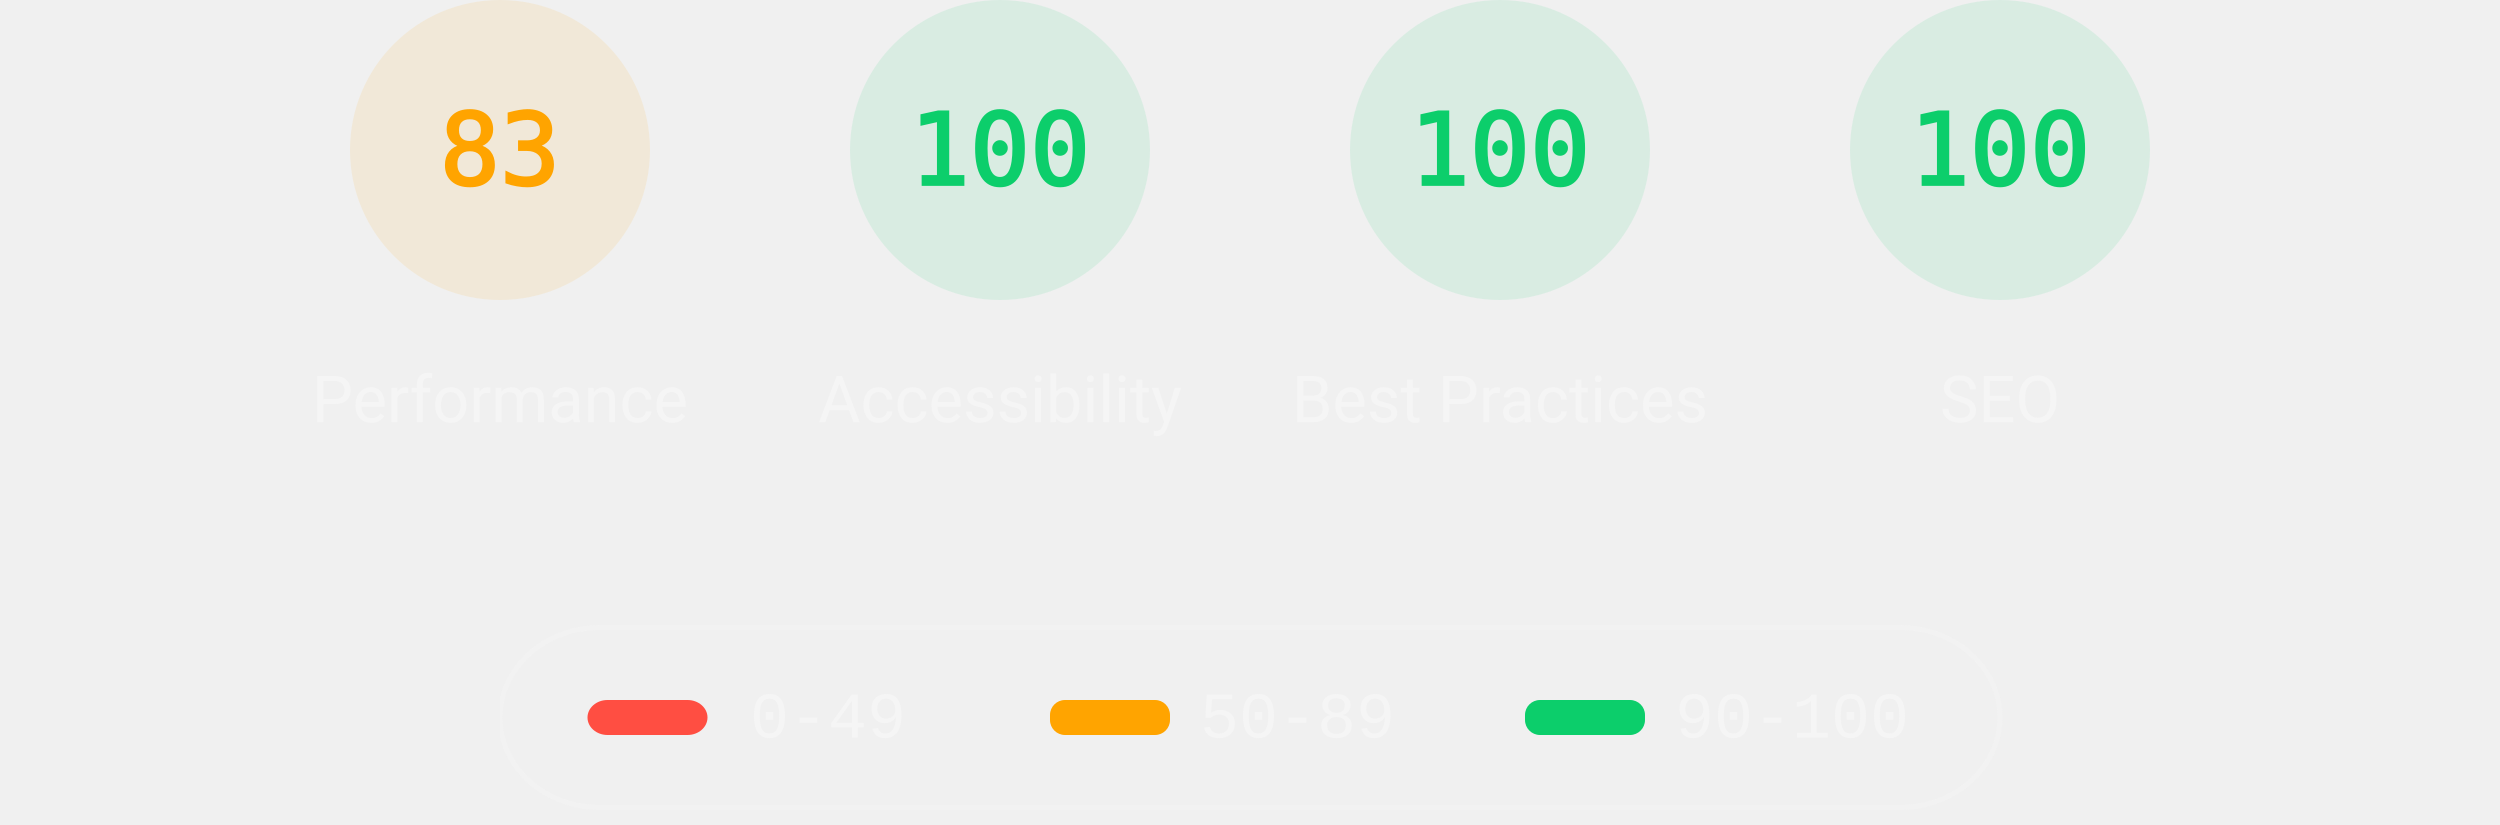
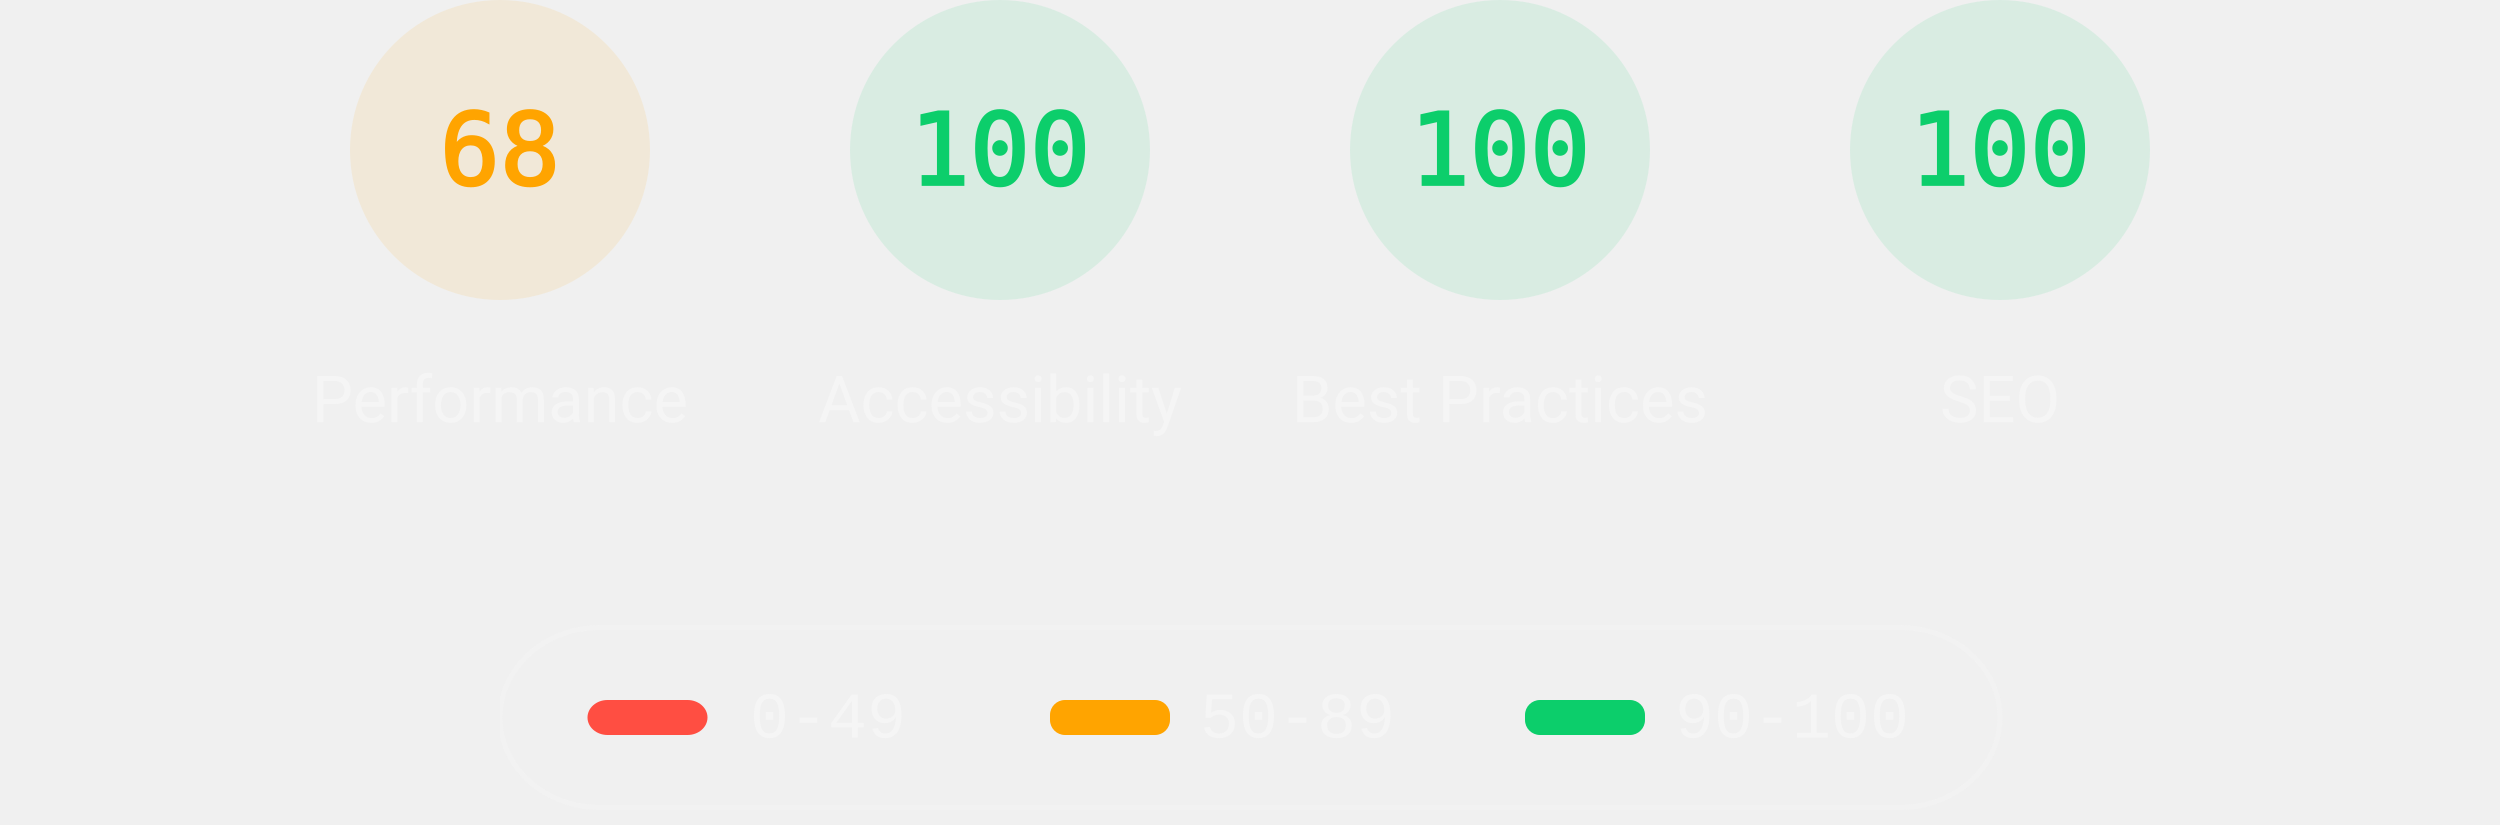
<svg xmlns="http://www.w3.org/2000/svg" class="theme--dark" fill="none" width="1000" height="330">
  <style>
			.gauge-base {
				opacity: 0.1
			}

			.gauge-arc {
				fill: none;
				animation-delay: 250ms;
				stroke-linecap: round;
				transform: rotate(-90deg);
				transform-origin: 100px 60px;
				animation: load-gauge 1s ease forwards
			}

			.guage-text {
				font-size: 40px;
				font-family: monospace;
				text-align: center
			}

			.guage-red {
				color: #ff4e42;
				fill: #ff4e42;
				stroke: #ff4e42
			}
			.guage-orange {
				color: #ffa400;
				fill: #ffa400;
				stroke: #ffa400
			}
			.guage-green {
				color: #0cce6b;
				fill: #0cce6b;
				stroke: #0cce6b
			}
			.theme--agnostic .guage-undefined {
				color: #5c5c5c;
				fill: #5c5c5c;
				stroke: #5c5c5c
			}
			.theme--light .guage-undefined {
				color: #1e1e1e;
				fill: #1e1e1e;
				stroke: #1e1e1e
			}
			.theme--dark .guage-undefined {
				color: #f5f5f5;
				fill: #f5f5f5;
				stroke: #f5f5f5
			}

			.guage-title {
				stroke: none;
				font-size: 26px;
				line-height: 26px;
				font-family: Roboto, Halvetica, Arial, sans-serif
			}
			.metric.guage-title {
				font-family: 'Courier New', Courier, monospace
			}
			.theme--agnostic .guage-title {
				color: #737373;
				fill: #737373
			}
			.theme--light .guage-title {
				color: #212121;
				fill: #212121
			}
			.theme--dark .guage-title {
				color: #f5f5f5;
				fill: #f5f5f5
			}

			@keyframes load-gauge {
				from {
					stroke-dasharray: 0 352.858
				}
			}
			.lh-gauge--pwa__disc {
				fill: #e0e0e0
			}
			.lh-gauge--pwa__logo {
				position: relative;
				fill: #b0b0b0
			}
			.lh-gauge--pwa__invisible {
				display: none
			}
			.lh-gauge--pwa__visible {
				display: inline
			}
			.guage-invisible {
				display: none
			}
			.lh-gauge--pwa__logo--primary-color {
				fill: #304ffe
			}
			.theme--agnostic .lh-gauge--pwa__logo--secondary-color {
				fill: #787878
			}
			.theme--light .lh-gauge--pwa__logo--secondary-color {
				fill: #3d3d3d
			}
			.theme--dark .lh-gauge--pwa__logo--secondary-color {
				fill: #d8b6b6
			}
			.theme--light #svg_2 {
				stroke: #00000022
			}
			.theme--agnostic #svg_2 {
				stroke: #616161
			}
			.theme--light #svg_2 {
				stroke: #00000022
			}
			.theme--dark #svg_2 {
				stroke: #f5f5f566
			}
		</style>
  <svg class="guage-div guage-perf guage-orange" viewBox="0 0 200 200" width="200" height="200" x="100" y="0">
    <circle class="gauge-base" r="56" cx="100" cy="60" stroke-width="8" />
-     <circle class="gauge-arc guage-arc-1" r="56" cx="100" cy="60" stroke-width="8" style="stroke-dasharray: 292.042, 351.858;" />
-     <text class="guage-text" x="100px" y="60px" alignment-baseline="central" dominant-baseline="central" text-anchor="middle">83</text>
+     <circle class="gauge-arc guage-arc-1" r="56" cx="100" cy="60" stroke-width="8" style="stroke-dasharray: 239.263, 351.858;" />
+     <text class="guage-text" x="100px" y="60px" alignment-baseline="central" dominant-baseline="central" text-anchor="middle">68</text>
    <text class="guage-title" x="100px" y="160px" alignment-baseline="central" dominant-baseline="central" text-anchor="middle">Performance</text>
  </svg>
  <svg class="guage-div guage-acc guage-green" viewBox="0 0 200 200" width="200" height="200" x="300" y="0">
    <circle class="gauge-base" r="56" cx="100" cy="60" stroke-width="8" />
    <circle class="gauge-arc guage-arc-2" r="56" cx="100" cy="60" stroke-width="8" style="stroke-dasharray: 351.858, 351.858;" />
    <text class="guage-text" x="100px" y="60px" alignment-baseline="central" dominant-baseline="central" text-anchor="middle">100</text>
    <text class="guage-title" x="100px" y="160px" alignment-baseline="central" dominant-baseline="central" text-anchor="middle">Accessibility</text>
  </svg>
  <svg class="guage-div guage-best guage-green" viewBox="0 0 200 200" width="200" height="200" x="500" y="0">
    <circle class="gauge-base" r="56" cx="100" cy="60" stroke-width="8" />
    <circle class="gauge-arc guage-arc-3" r="56" cx="100" cy="60" stroke-width="8" style="stroke-dasharray: 351.858, 351.858;" />
    <text class="guage-text" x="100px" y="60px" alignment-baseline="central" dominant-baseline="central" text-anchor="middle">100</text>
    <text class="guage-title" x="100px" y="160px" alignment-baseline="central" dominant-baseline="central" text-anchor="middle">Best Practices</text>
  </svg>
  <svg class="guage-div guage-seo guage-green" viewBox="0 0 200 200" width="200" height="200" x="700" y="0">
    <circle class="gauge-base" r="56" cx="100" cy="60" stroke-width="8" />
    <circle class="gauge-arc guage-arc-4" r="56" cx="100" cy="60" stroke-width="8" style="stroke-dasharray: 351.858, 351.858;" />
    <text class="guage-text" x="100px" y="60px" alignment-baseline="central" dominant-baseline="central" text-anchor="middle">100</text>
    <text class="guage-title" x="100px" y="160px" alignment-baseline="central" dominant-baseline="central" text-anchor="middle">SEO</text>
  </svg>
  <svg class="guage-div guage-pwa guage-invisible" viewBox="0 0 200 200" width="200" height="200" x="900" y="0">
    <svg viewBox="0 0 60 60" width="112" height="112" x="44" y="4">
      <defs>
        <linearGradient id="lh-gauge--pwa__check-circle__gradient-0" x1="50%" y1="0%" x2="50%" y2="100%">
          <stop stop-color="#00C852" offset="0%" />
          <stop stop-color="#009688" offset="100%" />
        </linearGradient>
        <linearGradient id="lh-gauge--pwa__installable__shadow-gradient-0" x1="76.056%" x2="24.111%" y1="82.995%" y2="24.735%">
          <stop stop-color="#A5D6A7" offset="0%" />
          <stop stop-color="#80CBC4" offset="100%" />
        </linearGradient>
        <linearGradient id="lh-gauge--pwa__fast-reliable__shadow-gradient-0" x1="76.056%" y1="82.995%" x2="25.678%" y2="26.493%">
          <stop stop-color="#64B5F6" offset="0%" />
          <stop stop-color="#2979FF" offset="100%" />
        </linearGradient>
        <g id="lh-gauge--pwa__fast-reliable-badge-0">
          <circle fill="#FFFFFF" cx="10" cy="10" r="10" />
          <path fill="#304FFE" d="M10 3.58l5.25 2.34v3.5c0 3.23-2.24 6.26-5.25 7-3.01-.74-5.25-3.77-5.25-7v-3.5L10 3.58zm-.47 10.74l2.76-4.83.03-.07c.04-.08 0-.24-.22-.24h-1.64l.47-3.26h-.47l-2.7 4.77c-.02.01.05-.1-.04.05-.09.16-.1.31.18.31h1.63l-.47 3.27h.47z" />
        </g>
        <g id="lh-gauge--pwa__installable-badge-0">
          <circle fill="#FFFFFF" cx="10" cy="10" r="10" />
          <path fill="#009688" d="M10 4.167A5.835 5.835 0 0 0 4.167 10 5.835 5.835 0 0 0 10 15.833 5.835 5.835 0 0 0 15.833 10 5.835 5.835 0 0 0 10 4.167zm2.917 6.416h-2.334v2.334H9.417v-2.334H7.083V9.417h2.334V7.083h1.166v2.334h2.334v1.166z" />
        </g>
      </defs>
      <g stroke="none" fill-rule="nonzero">
        <circle class="lh-gauge--pwa__disc" cx="30" cy="30" r="30" />
        <g class="lh-gauge--pwa__logo">
          <path d="M35.66 19.39l.7-1.75h2L37.4 15 38.6 12l3.4 9h-2.51l-.58-1.61z" />
          <path d="M33.52 21l3.65-9h-2.42l-2.5 5.82L30.5 12h-1.86l-1.9 5.82-1.35-2.65-1.21 3.72L25.4 21h2.38l1.72-5.2 1.64 5.2z" />
          <path fill-rule="nonzero" d="M20.3 17.91h1.48c.45 0 .85-.05 1.2-.15l.39-1.18 1.07-3.3a2.64 2.64 0 0 0-.28-.37c-.55-.6-1.36-.91-2.42-.91H18v9h2.3V17.9zm1.96-3.84c.22.22.33.5.33.87 0 .36-.1.65-.29.87-.2.23-.59.35-1.15.35h-.86v-2.41h.87c.52 0 .89.1 1.1.32z" />
        </g>
        <rect class="lh-gauge--pwa__component lh-gauge--pwa__na-line lh-gauge--pwa__invisible" fill="#FFFFFF" x="20" y="32" width="20" height="4" rx="2" />
        <g class="lh-gauge--pwa__component lh-gauge--pwa__fast-reliable-badge lh-gauge--pwa__invisible" transform="translate(20, 29)">
          <path fill="url(#lh-gauge--pwa__fast-reliable__shadow-gradient-0)" d="M33.63 19.49A30 30 0 0 1 16.2 30.36L3 17.14 17.14 3l16.49 16.49z" />
          <use href="#lh-gauge--pwa__fast-reliable-badge-0" />
        </g>
        <g class="lh-gauge--pwa__component lh-gauge--pwa__installable-badge lh-gauge--pwa__invisible" transform="translate(20, 29)">
          <path fill="url(#lh-gauge--pwa__installable__shadow-gradient-0)" d="M33.629 19.487c-4.272 5.453-10.391 9.39-17.415 10.869L3 17.142 17.142 3 33.63 19.487z" />
          <use href="#lh-gauge--pwa__installable-badge-0" />
        </g>
        <g class="lh-gauge--pwa__component lh-gauge--pwa__fast-reliable-installable-badges lh-gauge--pwa__invisible">
          <g transform="translate(8, 29)">
            <path fill="url(#lh-gauge--pwa__fast-reliable__shadow-gradient-0)" d="M16.321 30.463L3 17.143 17.142 3l22.365 22.365A29.864 29.864 0 0 1 22 31c-1.942 0-3.84-.184-5.679-.537z" />
            <use href="#lh-gauge--pwa__fast-reliable-badge-0" />
          </g>
          <g transform="translate(32, 29)">
            <path fill="url(#lh-gauge--pwa__installable__shadow-gradient-0)" d="M25.982 11.84a30.107 30.107 0 0 1-13.08 15.203L3 17.143 17.142 3l8.84 8.84z" />
            <use href="#lh-gauge--pwa__installable-badge-0" />
          </g>
        </g>
        <g class="lh-gauge--pwa__component lh-gauge--pwa__check-circle lh-gauge--pwa__invisible" transform="translate(18, 28)">
          <circle fill="#FFFFFF" cx="12" cy="12" r="12" />
          <path fill="url(#lh-gauge--pwa__check-circle__gradient-0)" d="M12 2a10 10 0 1 0 0 20 10 10 0 0 0 0-20zm-2 15l-5-5 1.41-1.41L10 14.17l7.59-7.59L19 8l-9 9z" />
        </g>
      </g>
    </svg>
    <text class="guage-title" y="160px" alignment-baseline="central" dominant-baseline="central" text-anchor="middle">
      <tspan x="100px" dy="-6px">Progressive</tspan>
      <tspan x="100px" dy="30px">Web App</tspan>
    </text>
  </svg>
  <svg width="604" height="76" x="200" y="250">
    <g>
      <rect fill="none" id="canvas_background" height="80" width="604" y="-1" x="-1" />
      <g display="none" overflow="visible" y="0" x="0" height="100%" width="100%" id="canvasGrid">
        <rect fill="url(#gridpattern)" stroke-width="0" y="0" x="0" height="100%" width="100%" />
      </g>
    </g>
    <g>
      <rect fill-opacity="0" stroke-width="2" rx="40" id="svg_2" height="72" width="600" y="1" x="0" fill="#000000" />
      <rect stroke="#000" rx="8" id="svg_3" height="14" width="48" y="30" x="35" stroke-opacity="null" stroke-width="0" fill="#ff4e42" />
      <rect stroke="#000" rx="6" id="svg_4" height="14" width="48" y="30" x="220" stroke-opacity="null" stroke-width="0" fill="#ffa400" />
      <rect stroke="#000" rx="6" id="svg_5" height="14" width="48" y="30" x="410" stroke-opacity="null" stroke-width="0" fill="#0cce6b" />
      <text class="metric guage-title" xml:space="preserve" text-anchor="start" font-size="26" id="svg_6" y="45" x="100" stroke-opacity="null" stroke-width="0" stroke="#000">0-49</text>
      <text class="metric guage-title" xml:space="preserve" text-anchor="start" font-size="26" id="svg_7" y="45" x="280" stroke-opacity="null" stroke-width="0" stroke="#000">50-89</text>
      <text class="metric guage-title" xml:space="preserve" text-anchor="start" font-size="26" id="svg_8" y="45" x="470" stroke-opacity="null" stroke-width="0" stroke="#000">90-100</text>
    </g>
  </svg>
</svg>
